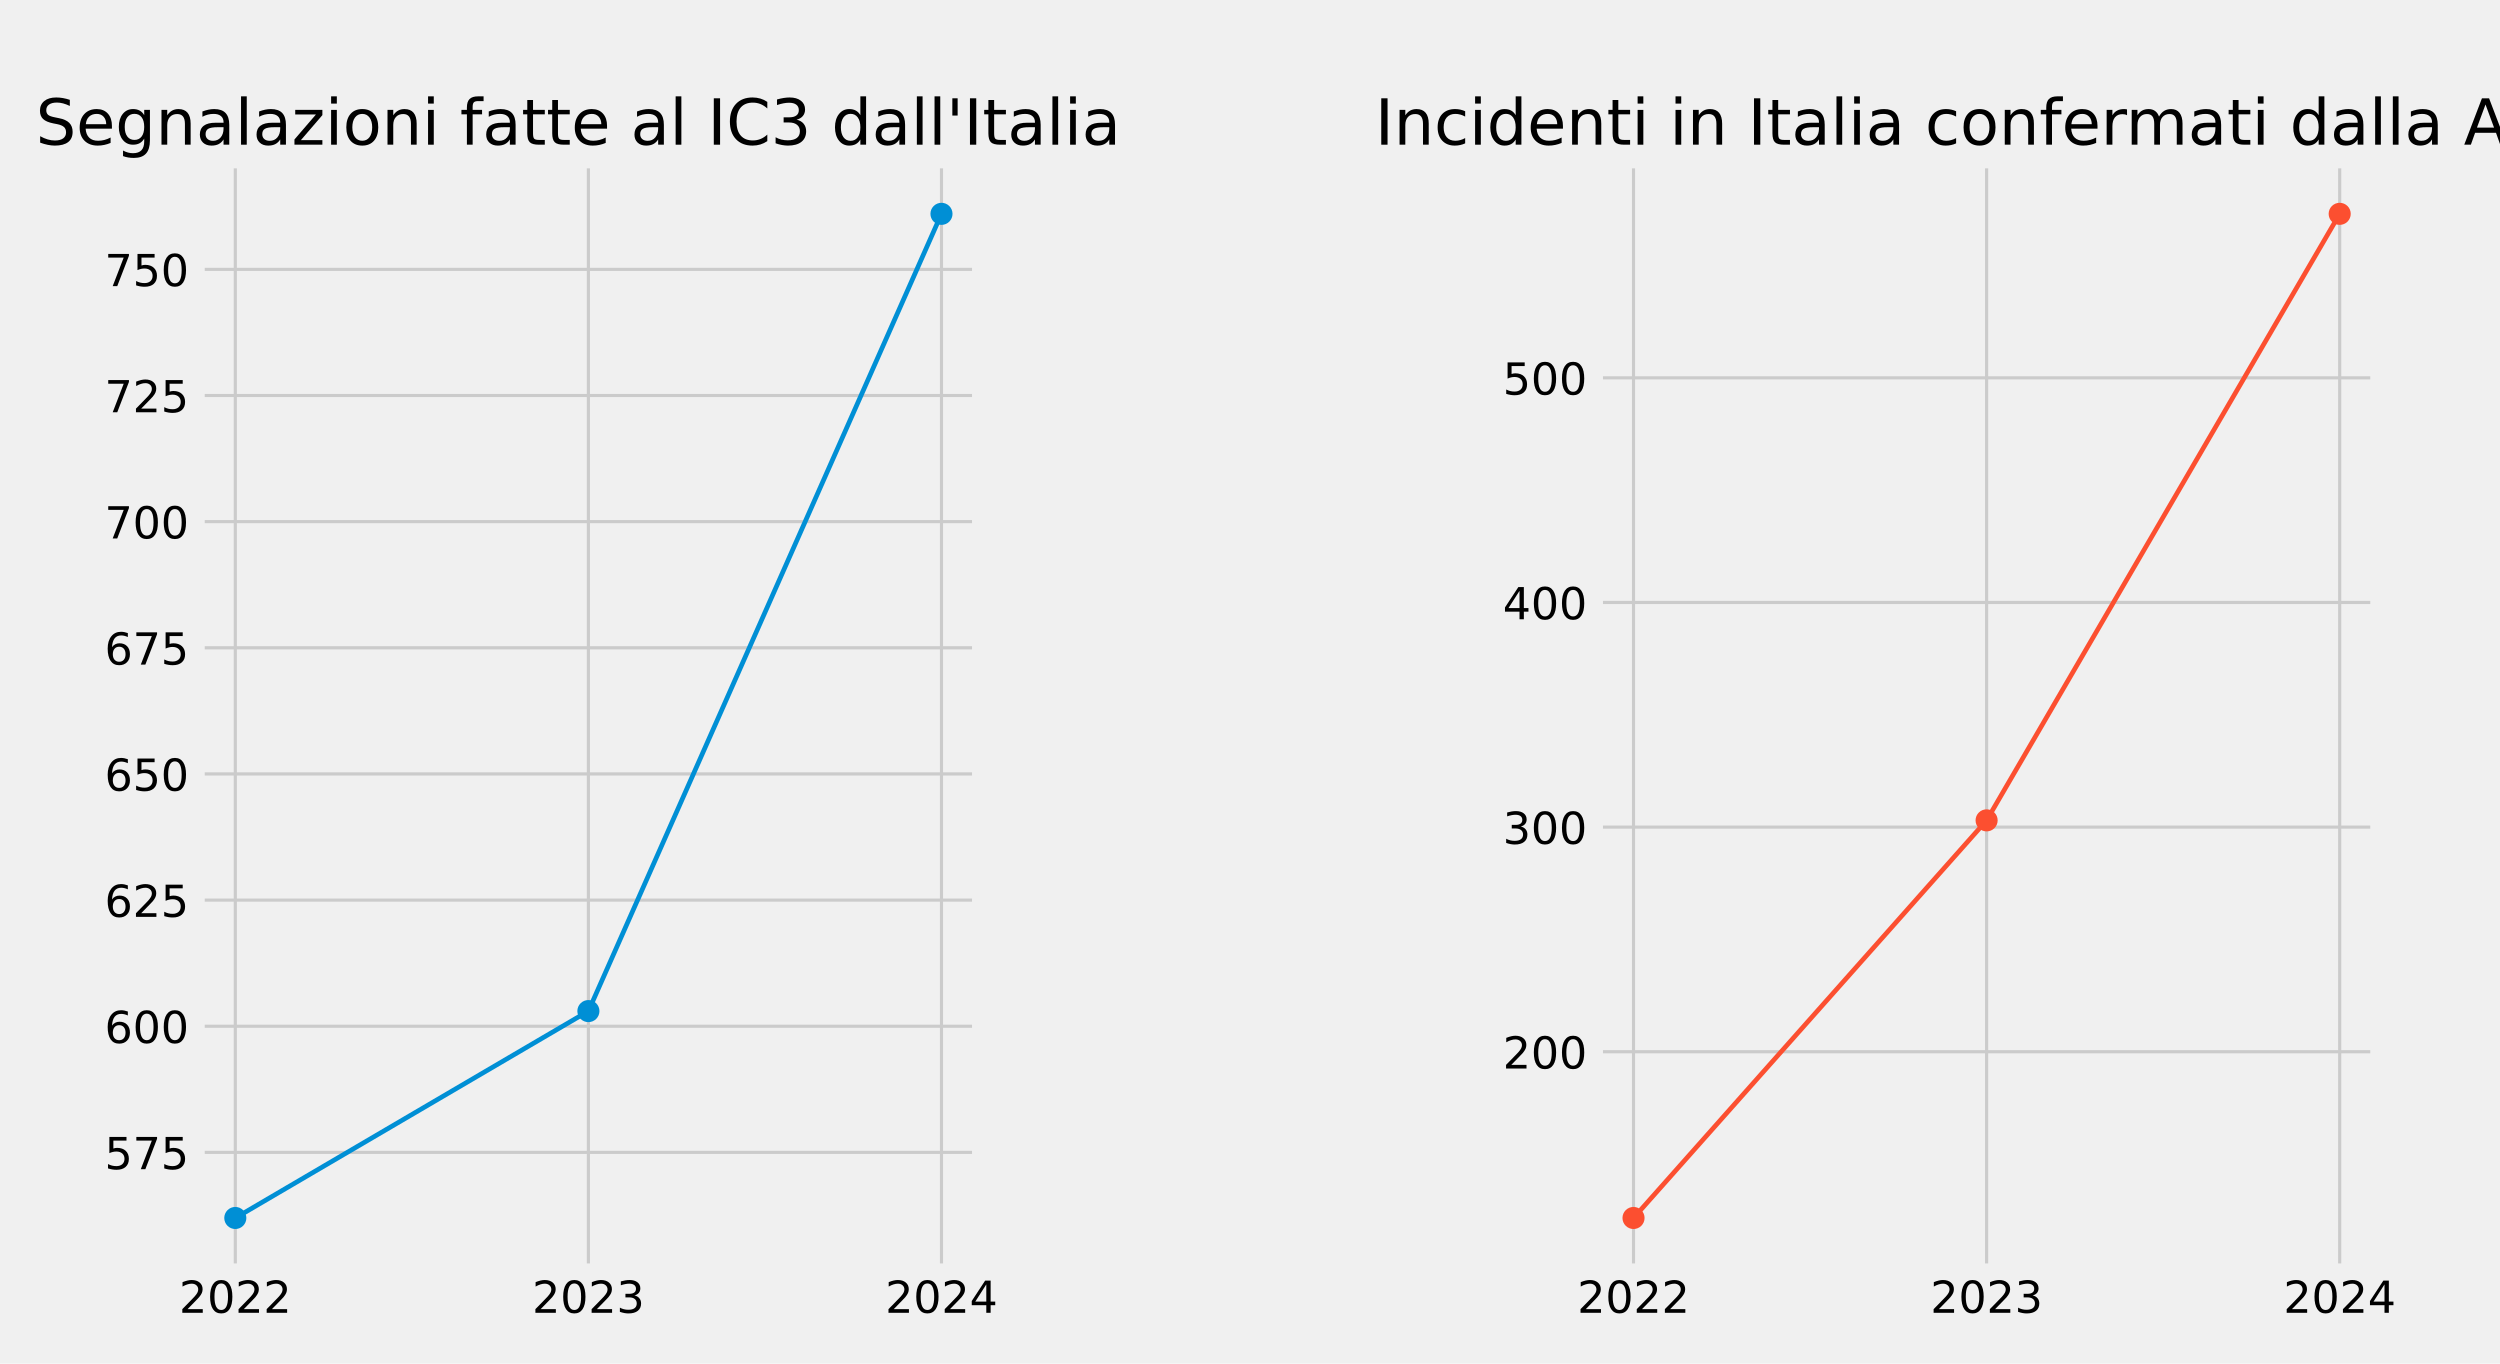
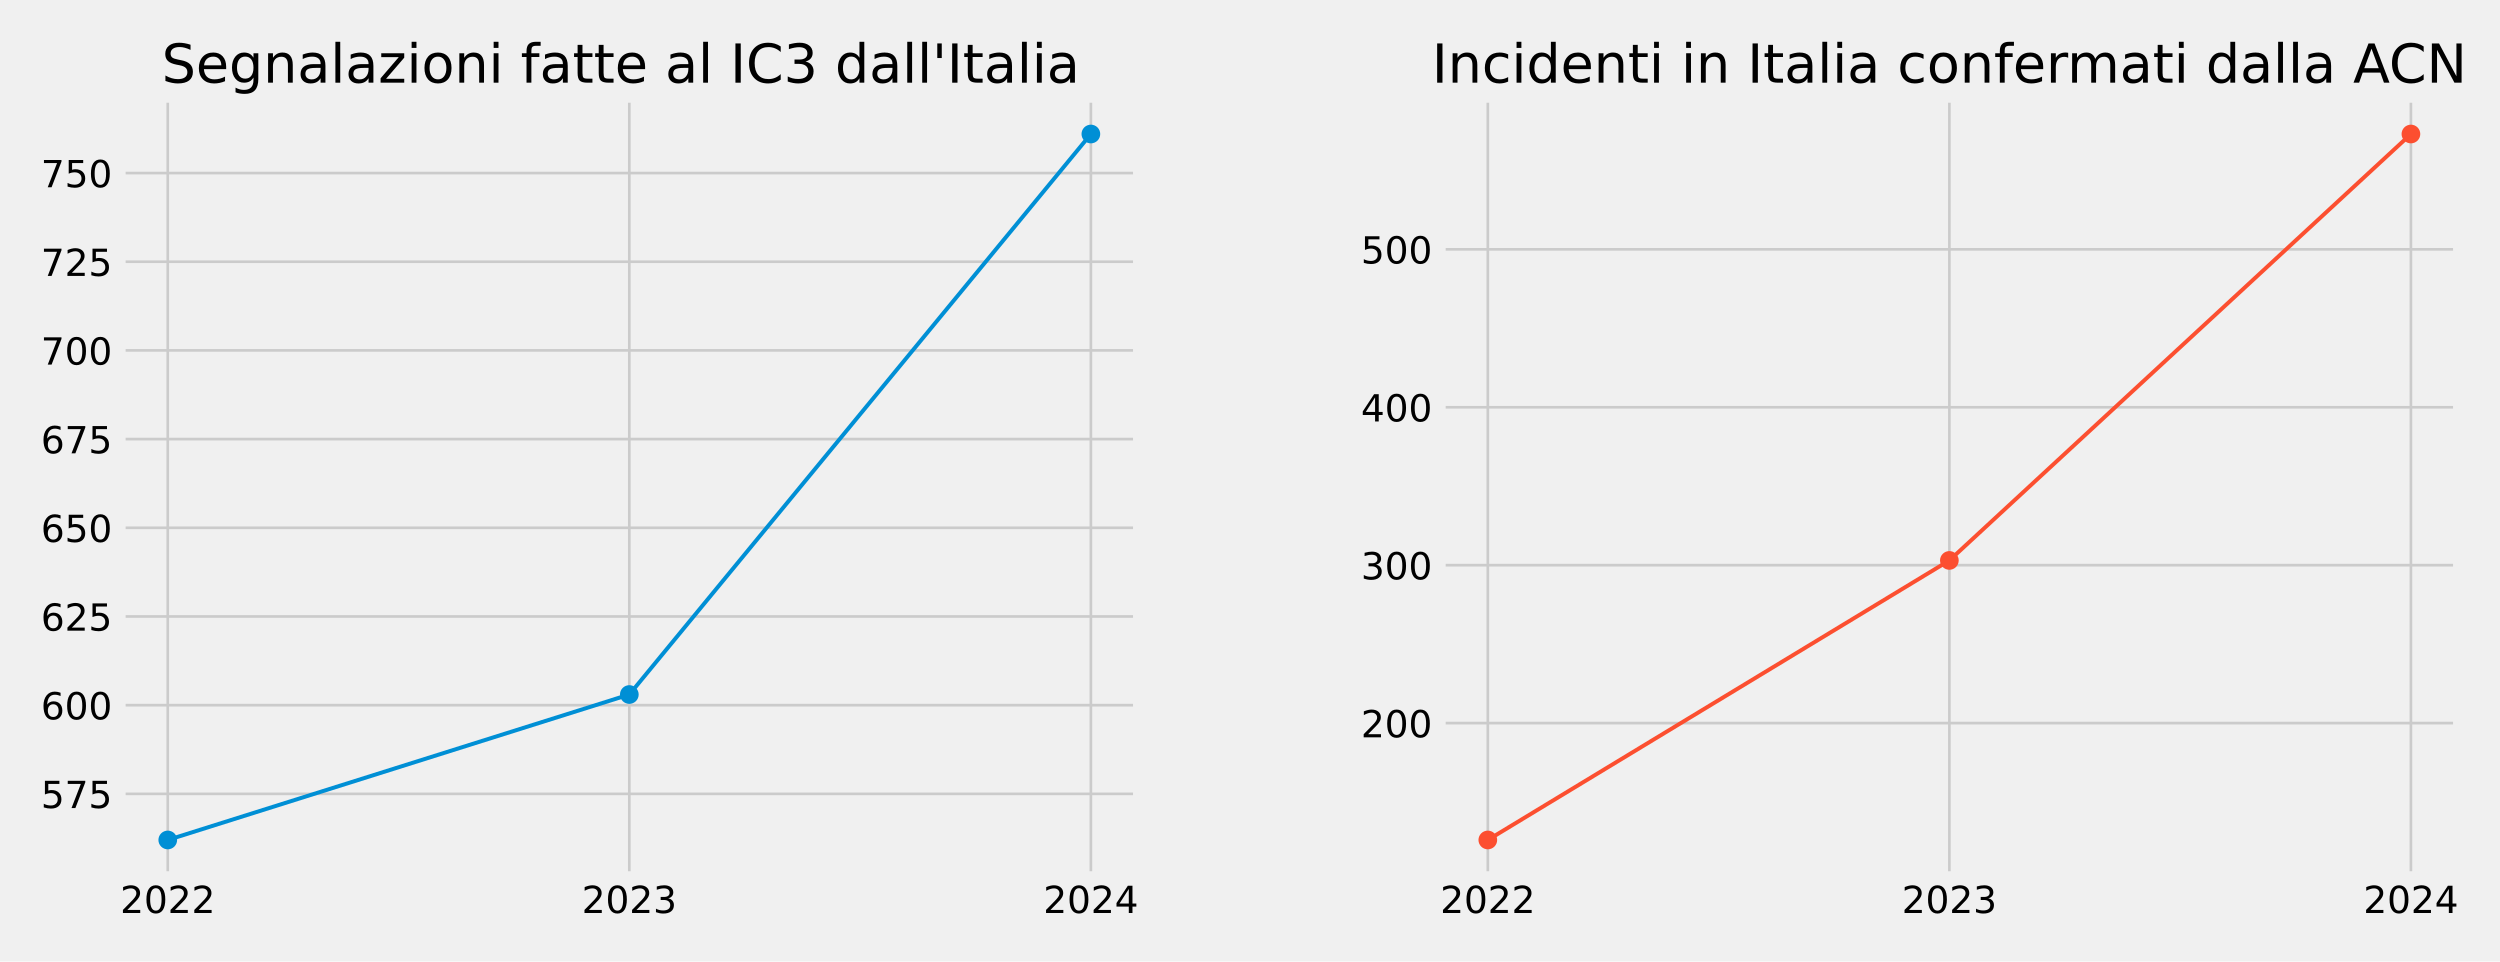
- <svg xmlns="http://www.w3.org/2000/svg" xmlns:xlink="http://www.w3.org/1999/xlink" width="792pt" height="432pt" viewBox="0 0 792 432" version="1.1">
+ <svg xmlns="http://www.w3.org/2000/svg" xmlns:xlink="http://www.w3.org/1999/xlink" width="936pt" height="360pt" viewBox="0 0 936 360" version="1.1">
  <defs>
    <style type="text/css">*{stroke-linejoin: round; stroke-linecap: butt}</style>
  </defs>
  <g id="figure_1">
    <g id="patch_1">
-       <path d="M 0 432  L 792 432  L 792 0  L 0 0  z " style="fill: #f0f0f0" />
+       <path d="M 0 360  L 936 360  L 936 0  L 0 0  z " style="fill: #f0f0f0" />
    </g>
    <g id="axes_1">
      <g id="patch_2">
-         <path d="M 63.36 401.76  L 309.446 401.76  L 309.446 51.84  L 63.36 51.84  z " style="fill: #f0f0f0" />
+         <path d="M 45.53 327.7  L 425.704 327.7  L 425.704 36.96  L 45.53 36.96  z " style="fill: #f0f0f0" />
      </g>
      <g id="matplotlib.axis_1">
        <g id="xtick_1">
          <g id="line2d_1">
-             <path d="M 74.546 401.76  L 74.546 51.84  " clip-path="url(#pb23480f65e)" style="fill: none; stroke: #cbcbcb" />
+             <path d="M 62.811 327.7  L 62.811 36.96  " clip-path="url(#pd1f7f341d5)" style="fill: none; stroke: #cbcbcb" />
          </g>
          <g id="line2d_2" />
          <g id="text_1">
-             <g transform="translate(56.73071 415.8978) scale(0.14 -0.14)">
+             <g transform="translate(44.99563 341.8378) scale(0.14 -0.14)">
              <defs>
                <path id="DejaVuSans-32" d="M 1228 531  L 3431 531  L 3431 0  L 469 0  L 469 531  Q 828 903 1448 1529  Q 2069 2156 2228 2338  Q 2531 2678 2651 2914  Q 2772 3150 2772 3378  Q 2772 3750 2511 3984  Q 2250 4219 1831 4219  Q 1534 4219 1204 4116  Q 875 4013 500 3803  L 500 4441  Q 881 4594 1212 4672  Q 1544 4750 1819 4750  Q 2544 4750 2975 4387  Q 3406 4025 3406 3419  Q 3406 3131 3298 2873  Q 3191 2616 2906 2266  Q 2828 2175 2409 1742  Q 1991 1309 1228 531  z " transform="scale(0.015625)" />
                <path id="DejaVuSans-30" d="M 2034 4250  Q 1547 4250 1301 3770  Q 1056 3291 1056 2328  Q 1056 1369 1301 889  Q 1547 409 2034 409  Q 2525 409 2770 889  Q 3016 1369 3016 2328  Q 3016 3291 2770 3770  Q 2525 4250 2034 4250  z M 2034 4750  Q 2819 4750 3233 4129  Q 3647 3509 3647 2328  Q 3647 1150 3233 529  Q 2819 -91 2034 -91  Q 1250 -91 836 529  Q 422 1150 422 2328  Q 422 3509 836 4129  Q 1250 4750 2034 4750  z " transform="scale(0.015625)" />
              </defs>
              <use xlink:href="#DejaVuSans-32" />
              <use xlink:href="#DejaVuSans-30" x="63.623" />
              <use xlink:href="#DejaVuSans-32" x="127.246" />
              <use xlink:href="#DejaVuSans-32" x="190.869" />
            </g>
          </g>
        </g>
        <g id="xtick_2">
          <g id="line2d_3">
-             <path d="M 186.403 401.76  L 186.403 51.84  " clip-path="url(#pb23480f65e)" style="fill: none; stroke: #cbcbcb" />
+             <path d="M 235.617 327.7  L 235.617 36.96  " clip-path="url(#pd1f7f341d5)" style="fill: none; stroke: #cbcbcb" />
          </g>
          <g id="line2d_4" />
          <g id="text_2">
-             <g transform="translate(168.5879 415.8978) scale(0.14 -0.14)">
+             <g transform="translate(217.8019 341.8378) scale(0.14 -0.14)">
              <defs>
                <path id="DejaVuSans-33" d="M 2597 2516  Q 3050 2419 3304 2112  Q 3559 1806 3559 1356  Q 3559 666 3084 287  Q 2609 -91 1734 -91  Q 1441 -91 1130 -33  Q 819 25 488 141  L 488 750  Q 750 597 1062 519  Q 1375 441 1716 441  Q 2309 441 2620 675  Q 2931 909 2931 1356  Q 2931 1769 2642 2001  Q 2353 2234 1838 2234  L 1294 2234  L 1294 2753  L 1863 2753  Q 2328 2753 2575 2939  Q 2822 3125 2822 3475  Q 2822 3834 2567 4026  Q 2313 4219 1838 4219  Q 1578 4219 1281 4162  Q 984 4106 628 3988  L 628 4550  Q 988 4650 1302 4700  Q 1616 4750 1894 4750  Q 2613 4750 3031 4423  Q 3450 4097 3450 3541  Q 3450 3153 3228 2886  Q 3006 2619 2597 2516  z " transform="scale(0.015625)" />
              </defs>
              <use xlink:href="#DejaVuSans-32" />
              <use xlink:href="#DejaVuSans-30" x="63.623" />
              <use xlink:href="#DejaVuSans-32" x="127.246" />
              <use xlink:href="#DejaVuSans-33" x="190.869" />
            </g>
          </g>
        </g>
        <g id="xtick_3">
          <g id="line2d_5">
-             <path d="M 298.26 401.76  L 298.26 51.84  " clip-path="url(#pb23480f65e)" style="fill: none; stroke: #cbcbcb" />
+             <path d="M 408.423 327.7  L 408.423 36.96  " clip-path="url(#pd1f7f341d5)" style="fill: none; stroke: #cbcbcb" />
          </g>
          <g id="line2d_6" />
          <g id="text_3">
-             <g transform="translate(280.445 415.8978) scale(0.14 -0.14)">
+             <g transform="translate(390.6082 341.8378) scale(0.14 -0.14)">
              <defs>
                <path id="DejaVuSans-34" d="M 2419 4116  L 825 1625  L 2419 1625  L 2419 4116  z M 2253 4666  L 3047 4666  L 3047 1625  L 3713 1625  L 3713 1100  L 3047 1100  L 3047 0  L 2419 0  L 2419 1100  L 313 1100  L 313 1709  L 2253 4666  z " transform="scale(0.015625)" />
              </defs>
              <use xlink:href="#DejaVuSans-32" />
              <use xlink:href="#DejaVuSans-30" x="63.623" />
              <use xlink:href="#DejaVuSans-32" x="127.246" />
              <use xlink:href="#DejaVuSans-34" x="190.869" />
            </g>
          </g>
        </g>
      </g>
      <g id="matplotlib.axis_2">
        <g id="ytick_1">
          <g id="line2d_7">
-             <path d="M 63.36 365.074  L 309.446 365.074  " clip-path="url(#pb23480f65e)" style="fill: none; stroke: #cbcbcb" />
+             <path d="M 45.53 297.218  L 425.704 297.218  " clip-path="url(#pd1f7f341d5)" style="fill: none; stroke: #cbcbcb" />
          </g>
          <g id="line2d_8" />
          <g id="text_4">
-             <g transform="translate(33.1375 370.3925) scale(0.14 -0.14)">
+             <g transform="translate(15.3075 302.537) scale(0.14 -0.14)">
              <defs>
                <path id="DejaVuSans-35" d="M 691 4666  L 3169 4666  L 3169 4134  L 1269 4134  L 1269 2991  Q 1406 3038 1543 3061  Q 1681 3084 1819 3084  Q 2600 3084 3056 2656  Q 3513 2228 3513 1497  Q 3513 744 3044 326  Q 2575 -91 1722 -91  Q 1428 -91 1123 -41  Q 819 9 494 109  L 494 744  Q 775 591 1075 516  Q 1375 441 1709 441  Q 2250 441 2565 725  Q 2881 1009 2881 1497  Q 2881 1984 2565 2268  Q 2250 2553 1709 2553  Q 1456 2553 1204 2497  Q 953 2441 691 2322  L 691 4666  z " transform="scale(0.015625)" />
                <path id="DejaVuSans-37" d="M 525 4666  L 3525 4666  L 3525 4397  L 1831 0  L 1172 0  L 2766 4134  L 525 4134  L 525 4666  z " transform="scale(0.015625)" />
              </defs>
              <use xlink:href="#DejaVuSans-35" />
              <use xlink:href="#DejaVuSans-37" x="63.623" />
              <use xlink:href="#DejaVuSans-35" x="127.246" />
            </g>
          </g>
        </g>
        <g id="ytick_2">
          <g id="line2d_9">
-             <path d="M 63.36 325.11  L 309.446 325.11  " clip-path="url(#pb23480f65e)" style="fill: none; stroke: #cbcbcb" />
+             <path d="M 45.53 264.013  L 425.704 264.013  " clip-path="url(#pd1f7f341d5)" style="fill: none; stroke: #cbcbcb" />
          </g>
          <g id="line2d_10" />
          <g id="text_5">
-             <g transform="translate(33.1375 330.429) scale(0.14 -0.14)">
+             <g transform="translate(15.3075 269.3324) scale(0.14 -0.14)">
              <defs>
                <path id="DejaVuSans-36" d="M 2113 2584  Q 1688 2584 1439 2293  Q 1191 2003 1191 1497  Q 1191 994 1439 701  Q 1688 409 2113 409  Q 2538 409 2786 701  Q 3034 994 3034 1497  Q 3034 2003 2786 2293  Q 2538 2584 2113 2584  z M 3366 4563  L 3366 3988  Q 3128 4100 2886 4159  Q 2644 4219 2406 4219  Q 1781 4219 1451 3797  Q 1122 3375 1075 2522  Q 1259 2794 1537 2939  Q 1816 3084 2150 3084  Q 2853 3084 3261 2657  Q 3669 2231 3669 1497  Q 3669 778 3244 343  Q 2819 -91 2113 -91  Q 1303 -91 875 529  Q 447 1150 447 2328  Q 447 3434 972 4092  Q 1497 4750 2381 4750  Q 2619 4750 2861 4703  Q 3103 4656 3366 4563  z " transform="scale(0.015625)" />
              </defs>
              <use xlink:href="#DejaVuSans-36" />
              <use xlink:href="#DejaVuSans-30" x="63.623" />
              <use xlink:href="#DejaVuSans-30" x="127.246" />
            </g>
          </g>
        </g>
        <g id="ytick_3">
          <g id="line2d_11">
-             <path d="M 63.36 285.147  L 309.446 285.147  " clip-path="url(#pb23480f65e)" style="fill: none; stroke: #cbcbcb" />
+             <path d="M 45.53 230.809  L 425.704 230.809  " clip-path="url(#pd1f7f341d5)" style="fill: none; stroke: #cbcbcb" />
          </g>
          <g id="line2d_12" />
          <g id="text_6">
-             <g transform="translate(33.1375 290.4655) scale(0.14 -0.14)">
+             <g transform="translate(15.3075 236.1277) scale(0.14 -0.14)">
              <use xlink:href="#DejaVuSans-36" />
              <use xlink:href="#DejaVuSans-32" x="63.623" />
              <use xlink:href="#DejaVuSans-35" x="127.246" />
            </g>
          </g>
        </g>
        <g id="ytick_4">
          <g id="line2d_13">
-             <path d="M 63.36 245.183  L 309.446 245.183  " clip-path="url(#pb23480f65e)" style="fill: none; stroke: #cbcbcb" />
+             <path d="M 45.53 197.604  L 425.704 197.604  " clip-path="url(#pd1f7f341d5)" style="fill: none; stroke: #cbcbcb" />
          </g>
          <g id="line2d_14" />
          <g id="text_7">
-             <g transform="translate(33.1375 250.5021) scale(0.14 -0.14)">
+             <g transform="translate(15.3075 202.923) scale(0.14 -0.14)">
              <use xlink:href="#DejaVuSans-36" />
              <use xlink:href="#DejaVuSans-35" x="63.623" />
              <use xlink:href="#DejaVuSans-30" x="127.246" />
            </g>
          </g>
        </g>
        <g id="ytick_5">
          <g id="line2d_15">
-             <path d="M 63.36 205.22  L 309.446 205.22  " clip-path="url(#pb23480f65e)" style="fill: none; stroke: #cbcbcb" />
+             <path d="M 45.53 164.399  L 425.704 164.399  " clip-path="url(#pd1f7f341d5)" style="fill: none; stroke: #cbcbcb" />
          </g>
          <g id="line2d_16" />
          <g id="text_8">
-             <g transform="translate(33.1375 210.5386) scale(0.14 -0.14)">
+             <g transform="translate(15.3075 169.7184) scale(0.14 -0.14)">
              <use xlink:href="#DejaVuSans-36" />
              <use xlink:href="#DejaVuSans-37" x="63.623" />
              <use xlink:href="#DejaVuSans-35" x="127.246" />
            </g>
          </g>
        </g>
        <g id="ytick_6">
          <g id="line2d_17">
-             <path d="M 63.36 165.256  L 309.446 165.256  " clip-path="url(#pb23480f65e)" style="fill: none; stroke: #cbcbcb" />
+             <path d="M 45.53 131.195  L 425.704 131.195  " clip-path="url(#pd1f7f341d5)" style="fill: none; stroke: #cbcbcb" />
          </g>
          <g id="line2d_18" />
          <g id="text_9">
-             <g transform="translate(33.1375 170.5752) scale(0.14 -0.14)">
+             <g transform="translate(15.3075 136.5137) scale(0.14 -0.14)">
              <use xlink:href="#DejaVuSans-37" />
              <use xlink:href="#DejaVuSans-30" x="63.623" />
              <use xlink:href="#DejaVuSans-30" x="127.246" />
            </g>
          </g>
        </g>
        <g id="ytick_7">
          <g id="line2d_19">
-             <path d="M 63.36 125.293  L 309.446 125.293  " clip-path="url(#pb23480f65e)" style="fill: none; stroke: #cbcbcb" />
+             <path d="M 45.53 97.99  L 425.704 97.99  " clip-path="url(#pd1f7f341d5)" style="fill: none; stroke: #cbcbcb" />
          </g>
          <g id="line2d_20" />
          <g id="text_10">
-             <g transform="translate(33.1375 130.6117) scale(0.14 -0.14)">
+             <g transform="translate(15.3075 103.3091) scale(0.14 -0.14)">
              <use xlink:href="#DejaVuSans-37" />
              <use xlink:href="#DejaVuSans-32" x="63.623" />
              <use xlink:href="#DejaVuSans-35" x="127.246" />
            </g>
          </g>
        </g>
        <g id="ytick_8">
          <g id="line2d_21">
-             <path d="M 63.36 85.329  L 309.446 85.329  " clip-path="url(#pb23480f65e)" style="fill: none; stroke: #cbcbcb" />
+             <path d="M 45.53 64.786  L 425.704 64.786  " clip-path="url(#pd1f7f341d5)" style="fill: none; stroke: #cbcbcb" />
          </g>
          <g id="line2d_22" />
          <g id="text_11">
-             <g transform="translate(33.1375 90.64828) scale(0.14 -0.14)">
+             <g transform="translate(15.3075 70.10441) scale(0.14 -0.14)">
              <use xlink:href="#DejaVuSans-37" />
              <use xlink:href="#DejaVuSans-35" x="63.623" />
              <use xlink:href="#DejaVuSans-30" x="127.246" />
            </g>
          </g>
        </g>
      </g>
      <g id="line2d_23">
-         <path d="M 74.546 385.855  L 186.403 320.314  L 298.26 67.745  " clip-path="url(#pb23480f65e)" style="fill: none; stroke: #008fd5; stroke-width: 1.5" />
+         <path d="M 62.811 314.485  L 235.617 260.029  L 408.423 50.175  " clip-path="url(#pd1f7f341d5)" style="fill: none; stroke: #008fd5; stroke-width: 1.5" />
        <defs>
-           <path id="m05c1fd4365" d="M 0 3  C 0.796 3 1.559 2.684 2.121 2.121  C 2.684 1.559 3 0.796 3 0  C 3 -0.796 2.684 -1.559 2.121 -2.121  C 1.559 -2.684 0.796 -3 0 -3  C -0.796 -3 -1.559 -2.684 -2.121 -2.121  C -2.684 -1.559 -3 -0.796 -3 0  C -3 0.796 -2.684 1.559 -2.121 2.121  C -1.559 2.684 -0.796 3 0 3  z " style="stroke: #008fd5" />
+           <path id="m4a3bbfe3ab" d="M 0 3  C 0.796 3 1.559 2.684 2.121 2.121  C 2.684 1.559 3 0.796 3 0  C 3 -0.796 2.684 -1.559 2.121 -2.121  C 1.559 -2.684 0.796 -3 0 -3  C -0.796 -3 -1.559 -2.684 -2.121 -2.121  C -2.684 -1.559 -3 -0.796 -3 0  C -3 0.796 -2.684 1.559 -2.121 2.121  C -1.559 2.684 -0.796 3 0 3  z " style="stroke: #008fd5" />
        </defs>
-         <g clip-path="url(#pb23480f65e)">
-           <use xlink:href="#m05c1fd4365" x="74.546" y="385.855" style="fill: #008fd5; stroke: #008fd5" />
-           <use xlink:href="#m05c1fd4365" x="186.403" y="320.314" style="fill: #008fd5; stroke: #008fd5" />
-           <use xlink:href="#m05c1fd4365" x="298.26" y="67.745" style="fill: #008fd5; stroke: #008fd5" />
+         <g clip-path="url(#pd1f7f341d5)">
+           <use xlink:href="#m4a3bbfe3ab" x="62.811" y="314.485" style="fill: #008fd5; stroke: #008fd5" />
+           <use xlink:href="#m4a3bbfe3ab" x="235.617" y="260.029" style="fill: #008fd5; stroke: #008fd5" />
+           <use xlink:href="#m4a3bbfe3ab" x="408.423" y="50.175" style="fill: #008fd5; stroke: #008fd5" />
        </g>
      </g>
      <g id="patch_3">
-         <path d="M 63.36 401.76  L 63.36 51.84  " style="fill: none; stroke: #f0f0f0; stroke-width: 3; stroke-linejoin: miter; stroke-linecap: square" />
+         <path d="M 45.53 327.7  L 45.53 36.96  " style="fill: none; stroke: #f0f0f0; stroke-width: 3; stroke-linejoin: miter; stroke-linecap: square" />
      </g>
      <g id="patch_4">
-         <path d="M 309.446 401.76  L 309.446 51.84  " style="fill: none; stroke: #f0f0f0; stroke-width: 3; stroke-linejoin: miter; stroke-linecap: square" />
+         <path d="M 425.704 327.7  L 425.704 36.96  " style="fill: none; stroke: #f0f0f0; stroke-width: 3; stroke-linejoin: miter; stroke-linecap: square" />
      </g>
      <g id="patch_5">
-         <path d="M 63.36 401.76  L 309.446 401.76  " style="fill: none; stroke: #f0f0f0; stroke-width: 3; stroke-linejoin: miter; stroke-linecap: square" />
+         <path d="M 45.53 327.7  L 425.704 327.7  " style="fill: none; stroke: #f0f0f0; stroke-width: 3; stroke-linejoin: miter; stroke-linecap: square" />
      </g>
      <g id="patch_6">
-         <path d="M 63.36 51.84  L 309.446 51.84  " style="fill: none; stroke: #f0f0f0; stroke-width: 3; stroke-linejoin: miter; stroke-linecap: square" />
+         <path d="M 45.53 36.96  L 425.704 36.96  " style="fill: none; stroke: #f0f0f0; stroke-width: 3; stroke-linejoin: miter; stroke-linecap: square" />
      </g>
      <g id="text_12">
-         <g transform="translate(11.33216 45.84) scale(0.2016 -0.2016)">
+         <g transform="translate(60.54621 30.96) scale(0.2016 -0.2016)">
          <defs>
            <path id="DejaVuSans-53" d="M 3425 4513  L 3425 3897  Q 3066 4069 2747 4153  Q 2428 4238 2131 4238  Q 1616 4238 1336 4038  Q 1056 3838 1056 3469  Q 1056 3159 1242 3001  Q 1428 2844 1947 2747  L 2328 2669  Q 3034 2534 3370 2195  Q 3706 1856 3706 1288  Q 3706 609 3251 259  Q 2797 -91 1919 -91  Q 1588 -91 1214 -16  Q 841 59 441 206  L 441 856  Q 825 641 1194 531  Q 1563 422 1919 422  Q 2459 422 2753 634  Q 3047 847 3047 1241  Q 3047 1584 2836 1778  Q 2625 1972 2144 2069  L 1759 2144  Q 1053 2284 737 2584  Q 422 2884 422 3419  Q 422 4038 858 4394  Q 1294 4750 2059 4750  Q 2388 4750 2728 4690  Q 3069 4631 3425 4513  z " transform="scale(0.015625)" />
            <path id="DejaVuSans-65" d="M 3597 1894  L 3597 1613  L 953 1613  Q 991 1019 1311 708  Q 1631 397 2203 397  Q 2534 397 2845 478  Q 3156 559 3463 722  L 3463 178  Q 3153 47 2828 -22  Q 2503 -91 2169 -91  Q 1331 -91 842 396  Q 353 884 353 1716  Q 353 2575 817 3079  Q 1281 3584 2069 3584  Q 2775 3584 3186 3129  Q 3597 2675 3597 1894  z M 3022 2063  Q 3016 2534 2758 2815  Q 2500 3097 2075 3097  Q 1594 3097 1305 2825  Q 1016 2553 972 2059  L 3022 2063  z " transform="scale(0.015625)" />
            <path id="DejaVuSans-67" d="M 2906 1791  Q 2906 2416 2648 2759  Q 2391 3103 1925 3103  Q 1463 3103 1205 2759  Q 947 2416 947 1791  Q 947 1169 1205 825  Q 1463 481 1925 481  Q 2391 481 2648 825  Q 2906 1169 2906 1791  z M 3481 434  Q 3481 -459 3084 -895  Q 2688 -1331 1869 -1331  Q 1566 -1331 1297 -1286  Q 1028 -1241 775 -1147  L 775 -588  Q 1028 -725 1275 -790  Q 1522 -856 1778 -856  Q 2344 -856 2625 -561  Q 2906 -266 2906 331  L 2906 616  Q 2728 306 2450 153  Q 2172 0 1784 0  Q 1141 0 747 490  Q 353 981 353 1791  Q 353 2603 747 3093  Q 1141 3584 1784 3584  Q 2172 3584 2450 3431  Q 2728 3278 2906 2969  L 2906 3500  L 3481 3500  L 3481 434  z " transform="scale(0.015625)" />
            <path id="DejaVuSans-6e" d="M 3513 2113  L 3513 0  L 2938 0  L 2938 2094  Q 2938 2591 2744 2837  Q 2550 3084 2163 3084  Q 1697 3084 1428 2787  Q 1159 2491 1159 1978  L 1159 0  L 581 0  L 581 3500  L 1159 3500  L 1159 2956  Q 1366 3272 1645 3428  Q 1925 3584 2291 3584  Q 2894 3584 3203 3211  Q 3513 2838 3513 2113  z " transform="scale(0.015625)" />
            <path id="DejaVuSans-61" d="M 2194 1759  Q 1497 1759 1228 1600  Q 959 1441 959 1056  Q 959 750 1161 570  Q 1363 391 1709 391  Q 2188 391 2477 730  Q 2766 1069 2766 1631  L 2766 1759  L 2194 1759  z M 3341 1997  L 3341 0  L 2766 0  L 2766 531  Q 2569 213 2275 61  Q 1981 -91 1556 -91  Q 1019 -91 701 211  Q 384 513 384 1019  Q 384 1609 779 1909  Q 1175 2209 1959 2209  L 2766 2209  L 2766 2266  Q 2766 2663 2505 2880  Q 2244 3097 1772 3097  Q 1472 3097 1187 3025  Q 903 2953 641 2809  L 641 3341  Q 956 3463 1253 3523  Q 1550 3584 1831 3584  Q 2591 3584 2966 3190  Q 3341 2797 3341 1997  z " transform="scale(0.015625)" />
            <path id="DejaVuSans-6c" d="M 603 4863  L 1178 4863  L 1178 0  L 603 0  L 603 4863  z " transform="scale(0.015625)" />
            <path id="DejaVuSans-7a" d="M 353 3500  L 3084 3500  L 3084 2975  L 922 459  L 3084 459  L 3084 0  L 275 0  L 275 525  L 2438 3041  L 353 3041  L 353 3500  z " transform="scale(0.015625)" />
            <path id="DejaVuSans-69" d="M 603 3500  L 1178 3500  L 1178 0  L 603 0  L 603 3500  z M 603 4863  L 1178 4863  L 1178 4134  L 603 4134  L 603 4863  z " transform="scale(0.015625)" />
            <path id="DejaVuSans-6f" d="M 1959 3097  Q 1497 3097 1228 2736  Q 959 2375 959 1747  Q 959 1119 1226 758  Q 1494 397 1959 397  Q 2419 397 2687 759  Q 2956 1122 2956 1747  Q 2956 2369 2687 2733  Q 2419 3097 1959 3097  z M 1959 3584  Q 2709 3584 3137 3096  Q 3566 2609 3566 1747  Q 3566 888 3137 398  Q 2709 -91 1959 -91  Q 1206 -91 779 398  Q 353 888 353 1747  Q 353 2609 779 3096  Q 1206 3584 1959 3584  z " transform="scale(0.015625)" />
            <path id="DejaVuSans-20" transform="scale(0.015625)" />
            <path id="DejaVuSans-66" d="M 2375 4863  L 2375 4384  L 1825 4384  Q 1516 4384 1395 4259  Q 1275 4134 1275 3809  L 1275 3500  L 2222 3500  L 2222 3053  L 1275 3053  L 1275 0  L 697 0  L 697 3053  L 147 3053  L 147 3500  L 697 3500  L 697 3744  Q 697 4328 969 4595  Q 1241 4863 1831 4863  L 2375 4863  z " transform="scale(0.015625)" />
            <path id="DejaVuSans-74" d="M 1172 4494  L 1172 3500  L 2356 3500  L 2356 3053  L 1172 3053  L 1172 1153  Q 1172 725 1289 603  Q 1406 481 1766 481  L 2356 481  L 2356 0  L 1766 0  Q 1100 0 847 248  Q 594 497 594 1153  L 594 3053  L 172 3053  L 172 3500  L 594 3500  L 594 4494  L 1172 4494  z " transform="scale(0.015625)" />
            <path id="DejaVuSans-49" d="M 628 4666  L 1259 4666  L 1259 0  L 628 0  L 628 4666  z " transform="scale(0.015625)" />
            <path id="DejaVuSans-43" d="M 4122 4306  L 4122 3641  Q 3803 3938 3442 4084  Q 3081 4231 2675 4231  Q 1875 4231 1450 3742  Q 1025 3253 1025 2328  Q 1025 1406 1450 917  Q 1875 428 2675 428  Q 3081 428 3442 575  Q 3803 722 4122 1019  L 4122 359  Q 3791 134 3420 21  Q 3050 -91 2638 -91  Q 1578 -91 968 557  Q 359 1206 359 2328  Q 359 3453 968 4101  Q 1578 4750 2638 4750  Q 3056 4750 3426 4639  Q 3797 4528 4122 4306  z " transform="scale(0.015625)" />
            <path id="DejaVuSans-64" d="M 2906 2969  L 2906 4863  L 3481 4863  L 3481 0  L 2906 0  L 2906 525  Q 2725 213 2448 61  Q 2172 -91 1784 -91  Q 1150 -91 751 415  Q 353 922 353 1747  Q 353 2572 751 3078  Q 1150 3584 1784 3584  Q 2172 3584 2448 3432  Q 2725 3281 2906 2969  z M 947 1747  Q 947 1113 1208 752  Q 1469 391 1925 391  Q 2381 391 2643 752  Q 2906 1113 2906 1747  Q 2906 2381 2643 2742  Q 2381 3103 1925 3103  Q 1469 3103 1208 2742  Q 947 2381 947 1747  z " transform="scale(0.015625)" />
            <path id="DejaVuSans-27" d="M 1147 4666  L 1147 2931  L 616 2931  L 616 4666  L 1147 4666  z " transform="scale(0.015625)" />
          </defs>
          <use xlink:href="#DejaVuSans-53" />
          <use xlink:href="#DejaVuSans-65" x="63.477" />
          <use xlink:href="#DejaVuSans-67" x="125" />
          <use xlink:href="#DejaVuSans-6e" x="188.477" />
          <use xlink:href="#DejaVuSans-61" x="251.855" />
          <use xlink:href="#DejaVuSans-6c" x="313.135" />
          <use xlink:href="#DejaVuSans-61" x="340.918" />
          <use xlink:href="#DejaVuSans-7a" x="402.197" />
          <use xlink:href="#DejaVuSans-69" x="454.688" />
          <use xlink:href="#DejaVuSans-6f" x="482.471" />
          <use xlink:href="#DejaVuSans-6e" x="543.652" />
          <use xlink:href="#DejaVuSans-69" x="607.031" />
          <use xlink:href="#DejaVuSans-20" x="634.814" />
          <use xlink:href="#DejaVuSans-66" x="666.602" />
          <use xlink:href="#DejaVuSans-61" x="701.807" />
          <use xlink:href="#DejaVuSans-74" x="763.086" />
          <use xlink:href="#DejaVuSans-74" x="802.295" />
          <use xlink:href="#DejaVuSans-65" x="841.504" />
          <use xlink:href="#DejaVuSans-20" x="903.027" />
          <use xlink:href="#DejaVuSans-61" x="934.814" />
          <use xlink:href="#DejaVuSans-6c" x="996.094" />
          <use xlink:href="#DejaVuSans-20" x="1023.877" />
          <use xlink:href="#DejaVuSans-49" x="1055.664" />
          <use xlink:href="#DejaVuSans-43" x="1085.156" />
          <use xlink:href="#DejaVuSans-33" x="1154.98" />
          <use xlink:href="#DejaVuSans-20" x="1218.604" />
          <use xlink:href="#DejaVuSans-64" x="1250.391" />
          <use xlink:href="#DejaVuSans-61" x="1313.867" />
          <use xlink:href="#DejaVuSans-6c" x="1375.146" />
          <use xlink:href="#DejaVuSans-6c" x="1402.93" />
          <use xlink:href="#DejaVuSans-27" x="1430.713" />
          <use xlink:href="#DejaVuSans-49" x="1458.203" />
          <use xlink:href="#DejaVuSans-74" x="1487.695" />
          <use xlink:href="#DejaVuSans-61" x="1526.904" />
          <use xlink:href="#DejaVuSans-6c" x="1588.184" />
          <use xlink:href="#DejaVuSans-69" x="1615.967" />
          <use xlink:href="#DejaVuSans-61" x="1643.75" />
          <use xlink:href="#DejaVuSans-20" x="1705.029" />
        </g>
      </g>
    </g>
    <g id="axes_2">
      <g id="patch_7">
-         <path d="M 506.314 401.76  L 752.4 401.76  L 752.4 51.84  L 506.314 51.84  z " style="fill: #f0f0f0" />
+         <path d="M 539.756 327.7  L 919.93 327.7  L 919.93 36.96  L 539.756 36.96  z " style="fill: #f0f0f0" />
      </g>
      <g id="matplotlib.axis_3">
        <g id="xtick_4">
          <g id="line2d_24">
-             <path d="M 517.5 401.76  L 517.5 51.84  " clip-path="url(#p8d25d914ab)" style="fill: none; stroke: #cbcbcb" />
+             <path d="M 557.037 327.7  L 557.037 36.96  " clip-path="url(#p53fdbde70b)" style="fill: none; stroke: #cbcbcb" />
          </g>
          <g id="line2d_25" />
          <g id="text_13">
-             <g transform="translate(499.685 415.8978) scale(0.14 -0.14)">
+             <g transform="translate(539.2216 341.8378) scale(0.14 -0.14)">
              <use xlink:href="#DejaVuSans-32" />
              <use xlink:href="#DejaVuSans-30" x="63.623" />
              <use xlink:href="#DejaVuSans-32" x="127.246" />
              <use xlink:href="#DejaVuSans-32" x="190.869" />
            </g>
          </g>
        </g>
        <g id="xtick_5">
          <g id="line2d_26">
-             <path d="M 629.357 401.76  L 629.357 51.84  " clip-path="url(#p8d25d914ab)" style="fill: none; stroke: #cbcbcb" />
+             <path d="M 729.843 327.7  L 729.843 36.96  " clip-path="url(#p53fdbde70b)" style="fill: none; stroke: #cbcbcb" />
          </g>
          <g id="line2d_27" />
          <g id="text_14">
-             <g transform="translate(611.5421 415.8978) scale(0.14 -0.14)">
+             <g transform="translate(712.0279 341.8378) scale(0.14 -0.14)">
              <use xlink:href="#DejaVuSans-32" />
              <use xlink:href="#DejaVuSans-30" x="63.623" />
              <use xlink:href="#DejaVuSans-32" x="127.246" />
              <use xlink:href="#DejaVuSans-33" x="190.869" />
            </g>
          </g>
        </g>
        <g id="xtick_6">
          <g id="line2d_28">
-             <path d="M 741.214 401.76  L 741.214 51.84  " clip-path="url(#p8d25d914ab)" style="fill: none; stroke: #cbcbcb" />
+             <path d="M 902.649 327.7  L 902.649 36.96  " clip-path="url(#p53fdbde70b)" style="fill: none; stroke: #cbcbcb" />
          </g>
          <g id="line2d_29" />
          <g id="text_15">
-             <g transform="translate(723.3993 415.8978) scale(0.14 -0.14)">
+             <g transform="translate(884.8342 341.8378) scale(0.14 -0.14)">
              <use xlink:href="#DejaVuSans-32" />
              <use xlink:href="#DejaVuSans-30" x="63.623" />
              <use xlink:href="#DejaVuSans-32" x="127.246" />
              <use xlink:href="#DejaVuSans-34" x="190.869" />
            </g>
          </g>
        </g>
      </g>
      <g id="matplotlib.axis_4">
        <g id="ytick_9">
          <g id="line2d_30">
-             <path d="M 506.314 333.192  L 752.4 333.192  " clip-path="url(#p8d25d914ab)" style="fill: none; stroke: #cbcbcb" />
+             <path d="M 539.756 270.729  L 919.93 270.729  " clip-path="url(#p53fdbde70b)" style="fill: none; stroke: #cbcbcb" />
          </g>
          <g id="line2d_31" />
          <g id="text_16">
-             <g transform="translate(476.0918 338.5111) scale(0.14 -0.14)">
+             <g transform="translate(509.5335 276.0476) scale(0.14 -0.14)">
              <use xlink:href="#DejaVuSans-32" />
              <use xlink:href="#DejaVuSans-30" x="63.623" />
              <use xlink:href="#DejaVuSans-30" x="127.246" />
            </g>
          </g>
        </g>
        <g id="ytick_10">
          <g id="line2d_32">
-             <path d="M 506.314 262.027  L 752.4 262.027  " clip-path="url(#p8d25d914ab)" style="fill: none; stroke: #cbcbcb" />
+             <path d="M 539.756 211.599  L 919.93 211.599  " clip-path="url(#p53fdbde70b)" style="fill: none; stroke: #cbcbcb" />
          </g>
          <g id="line2d_33" />
          <g id="text_17">
-             <g transform="translate(476.0918 267.3458) scale(0.14 -0.14)">
+             <g transform="translate(509.5335 216.918) scale(0.14 -0.14)">
              <use xlink:href="#DejaVuSans-33" />
              <use xlink:href="#DejaVuSans-30" x="63.623" />
              <use xlink:href="#DejaVuSans-30" x="127.246" />
            </g>
          </g>
        </g>
        <g id="ytick_11">
          <g id="line2d_34">
-             <path d="M 506.314 190.862  L 752.4 190.862  " clip-path="url(#p8d25d914ab)" style="fill: none; stroke: #cbcbcb" />
+             <path d="M 539.756 152.47  L 919.93 152.47  " clip-path="url(#p53fdbde70b)" style="fill: none; stroke: #cbcbcb" />
          </g>
          <g id="line2d_35" />
          <g id="text_18">
-             <g transform="translate(476.0918 196.1804) scale(0.14 -0.14)">
+             <g transform="translate(509.5335 157.7885) scale(0.14 -0.14)">
              <use xlink:href="#DejaVuSans-34" />
              <use xlink:href="#DejaVuSans-30" x="63.623" />
              <use xlink:href="#DejaVuSans-30" x="127.246" />
            </g>
          </g>
        </g>
        <g id="ytick_12">
          <g id="line2d_36">
-             <path d="M 506.314 119.696  L 752.4 119.696  " clip-path="url(#p8d25d914ab)" style="fill: none; stroke: #cbcbcb" />
+             <path d="M 539.756 93.34  L 919.93 93.34  " clip-path="url(#p53fdbde70b)" style="fill: none; stroke: #cbcbcb" />
          </g>
          <g id="line2d_37" />
          <g id="text_19">
-             <g transform="translate(476.0918 125.0151) scale(0.14 -0.14)">
+             <g transform="translate(509.5335 98.65893) scale(0.14 -0.14)">
              <use xlink:href="#DejaVuSans-35" />
              <use xlink:href="#DejaVuSans-30" x="63.623" />
              <use xlink:href="#DejaVuSans-30" x="127.246" />
            </g>
          </g>
        </g>
      </g>
      <g id="line2d_38">
-         <path d="M 517.5 385.855  L 629.357 259.892  L 741.214 67.745  " clip-path="url(#p8d25d914ab)" style="fill: none; stroke: #fc4f30; stroke-width: 1.5" />
+         <path d="M 557.037 314.485  L 729.843 209.825  L 902.649 50.175  " clip-path="url(#p53fdbde70b)" style="fill: none; stroke: #fc4f30; stroke-width: 1.5" />
        <defs>
-           <path id="m6f3e3010ab" d="M 0 3  C 0.796 3 1.559 2.684 2.121 2.121  C 2.684 1.559 3 0.796 3 0  C 3 -0.796 2.684 -1.559 2.121 -2.121  C 1.559 -2.684 0.796 -3 0 -3  C -0.796 -3 -1.559 -2.684 -2.121 -2.121  C -2.684 -1.559 -3 -0.796 -3 0  C -3 0.796 -2.684 1.559 -2.121 2.121  C -1.559 2.684 -0.796 3 0 3  z " style="stroke: #fc4f30" />
+           <path id="m6df879e4db" d="M 0 3  C 0.796 3 1.559 2.684 2.121 2.121  C 2.684 1.559 3 0.796 3 0  C 3 -0.796 2.684 -1.559 2.121 -2.121  C 1.559 -2.684 0.796 -3 0 -3  C -0.796 -3 -1.559 -2.684 -2.121 -2.121  C -2.684 -1.559 -3 -0.796 -3 0  C -3 0.796 -2.684 1.559 -2.121 2.121  C -1.559 2.684 -0.796 3 0 3  z " style="stroke: #fc4f30" />
        </defs>
-         <g clip-path="url(#p8d25d914ab)">
-           <use xlink:href="#m6f3e3010ab" x="517.5" y="385.855" style="fill: #fc4f30; stroke: #fc4f30" />
-           <use xlink:href="#m6f3e3010ab" x="629.357" y="259.892" style="fill: #fc4f30; stroke: #fc4f30" />
-           <use xlink:href="#m6f3e3010ab" x="741.214" y="67.745" style="fill: #fc4f30; stroke: #fc4f30" />
+         <g clip-path="url(#p53fdbde70b)">
+           <use xlink:href="#m6df879e4db" x="557.037" y="314.485" style="fill: #fc4f30; stroke: #fc4f30" />
+           <use xlink:href="#m6df879e4db" x="729.843" y="209.825" style="fill: #fc4f30; stroke: #fc4f30" />
+           <use xlink:href="#m6df879e4db" x="902.649" y="50.175" style="fill: #fc4f30; stroke: #fc4f30" />
        </g>
      </g>
      <g id="patch_8">
-         <path d="M 506.314 401.76  L 506.314 51.84  " style="fill: none; stroke: #f0f0f0; stroke-width: 3; stroke-linejoin: miter; stroke-linecap: square" />
+         <path d="M 539.756 327.7  L 539.756 36.96  " style="fill: none; stroke: #f0f0f0; stroke-width: 3; stroke-linejoin: miter; stroke-linecap: square" />
      </g>
      <g id="patch_9">
-         <path d="M 752.4 401.76  L 752.4 51.84  " style="fill: none; stroke: #f0f0f0; stroke-width: 3; stroke-linejoin: miter; stroke-linecap: square" />
+         <path d="M 919.93 327.7  L 919.93 36.96  " style="fill: none; stroke: #f0f0f0; stroke-width: 3; stroke-linejoin: miter; stroke-linecap: square" />
      </g>
      <g id="patch_10">
-         <path d="M 506.314 401.76  L 752.4 401.76  " style="fill: none; stroke: #f0f0f0; stroke-width: 3; stroke-linejoin: miter; stroke-linecap: square" />
+         <path d="M 539.756 327.7  L 919.93 327.7  " style="fill: none; stroke: #f0f0f0; stroke-width: 3; stroke-linejoin: miter; stroke-linecap: square" />
      </g>
      <g id="patch_11">
-         <path d="M 506.314 51.84  L 752.4 51.84  " style="fill: none; stroke: #f0f0f0; stroke-width: 3; stroke-linejoin: miter; stroke-linecap: square" />
+         <path d="M 539.756 36.96  L 919.93 36.96  " style="fill: none; stroke: #f0f0f0; stroke-width: 3; stroke-linejoin: miter; stroke-linecap: square" />
      </g>
      <g id="text_20">
-         <g transform="translate(435.6069 45.84) scale(0.2016 -0.2016)">
+         <g transform="translate(536.0927 30.96) scale(0.2016 -0.2016)">
          <defs>
            <path id="DejaVuSans-63" d="M 3122 3366  L 3122 2828  Q 2878 2963 2633 3030  Q 2388 3097 2138 3097  Q 1578 3097 1268 2742  Q 959 2388 959 1747  Q 959 1106 1268 751  Q 1578 397 2138 397  Q 2388 397 2633 464  Q 2878 531 3122 666  L 3122 134  Q 2881 22 2623 -34  Q 2366 -91 2075 -91  Q 1284 -91 818 406  Q 353 903 353 1747  Q 353 2603 823 3093  Q 1294 3584 2113 3584  Q 2378 3584 2631 3529  Q 2884 3475 3122 3366  z " transform="scale(0.015625)" />
            <path id="DejaVuSans-72" d="M 2631 2963  Q 2534 3019 2420 3045  Q 2306 3072 2169 3072  Q 1681 3072 1420 2755  Q 1159 2438 1159 1844  L 1159 0  L 581 0  L 581 3500  L 1159 3500  L 1159 2956  Q 1341 3275 1631 3429  Q 1922 3584 2338 3584  Q 2397 3584 2469 3576  Q 2541 3569 2628 3553  L 2631 2963  z " transform="scale(0.015625)" />
            <path id="DejaVuSans-6d" d="M 3328 2828  Q 3544 3216 3844 3400  Q 4144 3584 4550 3584  Q 5097 3584 5394 3201  Q 5691 2819 5691 2113  L 5691 0  L 5113 0  L 5113 2094  Q 5113 2597 4934 2840  Q 4756 3084 4391 3084  Q 3944 3084 3684 2787  Q 3425 2491 3425 1978  L 3425 0  L 2847 0  L 2847 2094  Q 2847 2600 2669 2842  Q 2491 3084 2119 3084  Q 1678 3084 1418 2786  Q 1159 2488 1159 1978  L 1159 0  L 581 0  L 581 3500  L 1159 3500  L 1159 2956  Q 1356 3278 1631 3431  Q 1906 3584 2284 3584  Q 2666 3584 2933 3390  Q 3200 3197 3328 2828  z " transform="scale(0.015625)" />
            <path id="DejaVuSans-41" d="M 2188 4044  L 1331 1722  L 3047 1722  L 2188 4044  z M 1831 4666  L 2547 4666  L 4325 0  L 3669 0  L 3244 1197  L 1141 1197  L 716 0  L 50 0  L 1831 4666  z " transform="scale(0.015625)" />
            <path id="DejaVuSans-4e" d="M 628 4666  L 1478 4666  L 3547 763  L 3547 4666  L 4159 4666  L 4159 0  L 3309 0  L 1241 3903  L 1241 0  L 628 0  L 628 4666  z " transform="scale(0.015625)" />
          </defs>
          <use xlink:href="#DejaVuSans-49" />
          <use xlink:href="#DejaVuSans-6e" x="29.492" />
          <use xlink:href="#DejaVuSans-63" x="92.871" />
          <use xlink:href="#DejaVuSans-69" x="147.852" />
          <use xlink:href="#DejaVuSans-64" x="175.635" />
          <use xlink:href="#DejaVuSans-65" x="239.111" />
          <use xlink:href="#DejaVuSans-6e" x="300.635" />
          <use xlink:href="#DejaVuSans-74" x="364.014" />
          <use xlink:href="#DejaVuSans-69" x="403.223" />
          <use xlink:href="#DejaVuSans-20" x="431.006" />
          <use xlink:href="#DejaVuSans-69" x="462.793" />
          <use xlink:href="#DejaVuSans-6e" x="490.576" />
          <use xlink:href="#DejaVuSans-20" x="553.955" />
          <use xlink:href="#DejaVuSans-49" x="585.742" />
          <use xlink:href="#DejaVuSans-74" x="615.234" />
          <use xlink:href="#DejaVuSans-61" x="654.443" />
          <use xlink:href="#DejaVuSans-6c" x="715.723" />
          <use xlink:href="#DejaVuSans-69" x="743.506" />
          <use xlink:href="#DejaVuSans-61" x="771.289" />
          <use xlink:href="#DejaVuSans-20" x="832.568" />
          <use xlink:href="#DejaVuSans-63" x="864.355" />
          <use xlink:href="#DejaVuSans-6f" x="919.336" />
          <use xlink:href="#DejaVuSans-6e" x="980.518" />
          <use xlink:href="#DejaVuSans-66" x="1043.896" />
          <use xlink:href="#DejaVuSans-65" x="1079.102" />
          <use xlink:href="#DejaVuSans-72" x="1140.625" />
          <use xlink:href="#DejaVuSans-6d" x="1179.988" />
          <use xlink:href="#DejaVuSans-61" x="1277.4" />
          <use xlink:href="#DejaVuSans-74" x="1338.68" />
          <use xlink:href="#DejaVuSans-69" x="1377.889" />
          <use xlink:href="#DejaVuSans-20" x="1405.672" />
          <use xlink:href="#DejaVuSans-64" x="1437.459" />
          <use xlink:href="#DejaVuSans-61" x="1500.936" />
          <use xlink:href="#DejaVuSans-6c" x="1562.215" />
          <use xlink:href="#DejaVuSans-6c" x="1589.998" />
          <use xlink:href="#DejaVuSans-61" x="1617.781" />
          <use xlink:href="#DejaVuSans-20" x="1679.061" />
          <use xlink:href="#DejaVuSans-41" x="1710.848" />
          <use xlink:href="#DejaVuSans-43" x="1777.506" />
          <use xlink:href="#DejaVuSans-4e" x="1847.33" />
        </g>
      </g>
    </g>
  </g>
  <defs>
-     <clipPath id="pb23480f65e">
-       <rect x="63.36" y="51.84" width="246.086" height="349.92" />
+     <clipPath id="pd1f7f341d5">
+       <rect x="45.53" y="36.96" width="380.174" height="290.74" />
    </clipPath>
-     <clipPath id="p8d25d914ab">
-       <rect x="506.314" y="51.84" width="246.086" height="349.92" />
+     <clipPath id="p53fdbde70b">
+       <rect x="539.756" y="36.96" width="380.174" height="290.74" />
    </clipPath>
  </defs>
</svg>
